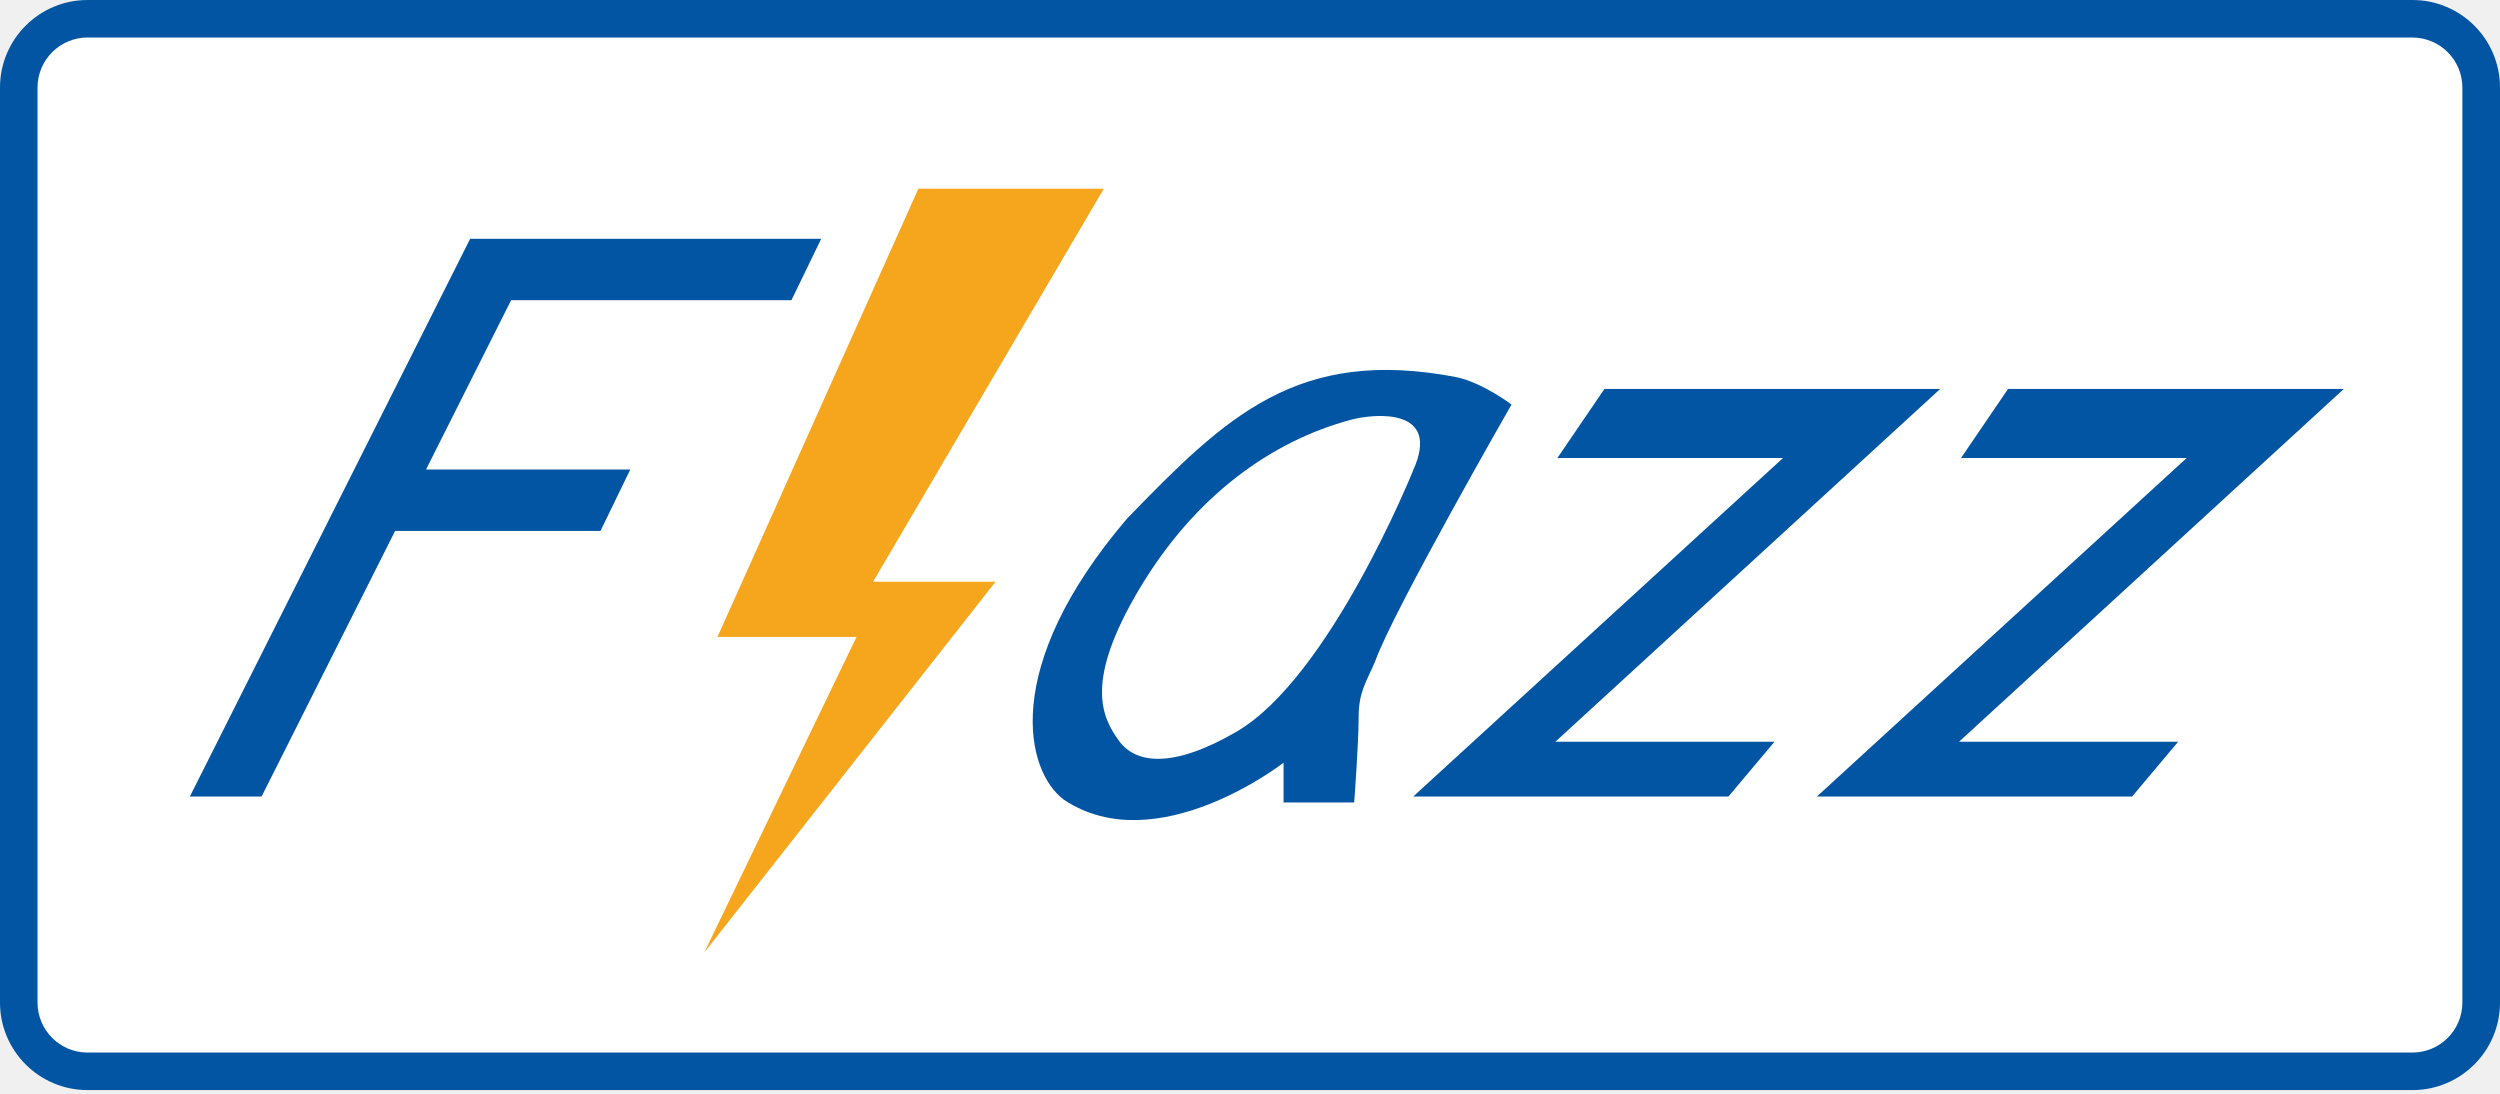
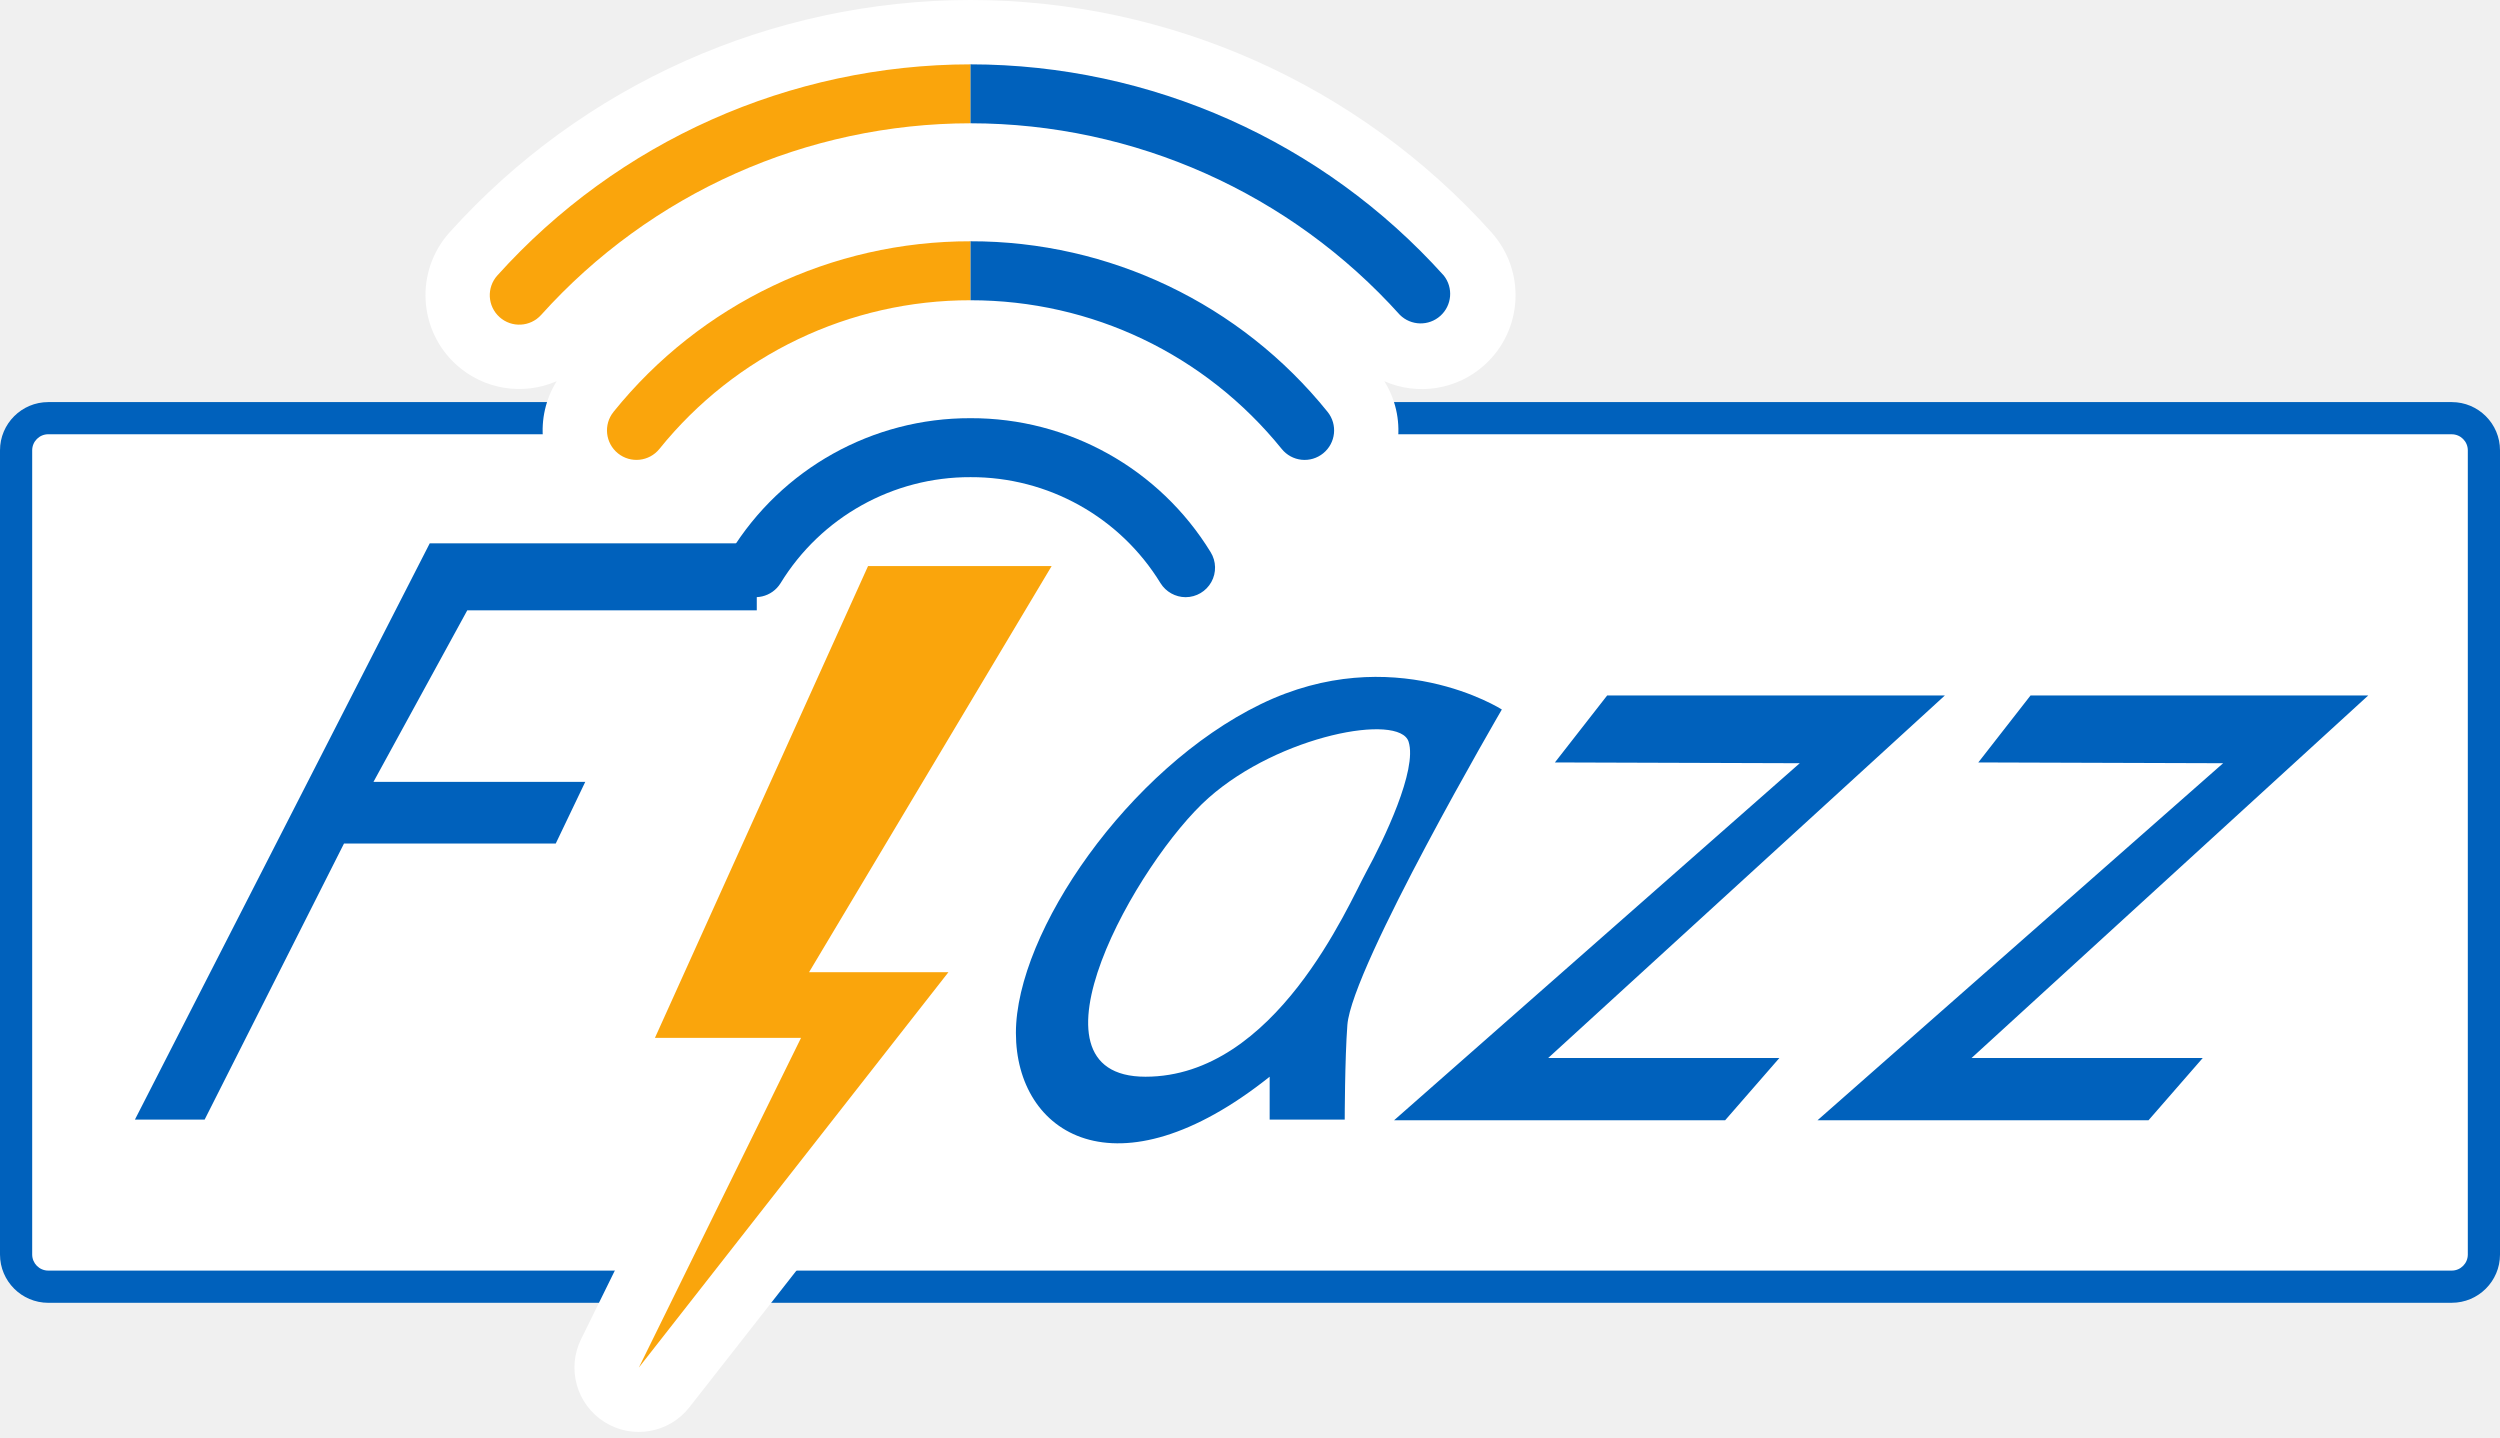
- <svg fill="none" viewBox="0 0 80 35">
-   <g clip-path="url(#clip0_3802_16714)">
-     <path fill="#0255A3" d="M77.197 0H2.803A2.803 2.803 0 0 0 0 2.803V32.08a2.803 2.803 0 0 0 2.803 2.803h74.394A2.803 2.803 0 0 0 80 32.08V2.803A2.803 2.803 0 0 0 77.197 0" />
-     <path fill="#fff" d="M77.194 1.2H2.803c-.885 0-1.602.718-1.602 1.603V32.08c0 .885.717 1.602 1.602 1.602h74.39c.886 0 1.603-.717 1.603-1.602V2.803c0-.885-.717-1.602-1.602-1.602" />
-     <path fill="#0255A3" d="m25.326 9.606.953-1.965H15.045L6.075 25.49H8.37l4.274-8.501h6.572l.953-1.965h-6.536l2.722-5.417zm36.762 2.839H51.342l-1.506 2.212h7.22L45.223 25.489H55.31l1.474-1.753h-7.012zm12.916 0H64.258l-1.506 2.212h7.221L58.14 25.489h10.087l1.474-1.753h-7.012z" />
-     <path fill="#F5A61C" d="M29.387 6.04h5.934l-7.382 12.575h3.92l-9.323 11.867 4.873-10.1h-4.45z" />
-     <path fill="#0255A3" d="M46.61 12.069c-5.093-.976-7.37 1.249-10.551 4.533-4.062 4.768-3.233 8.088-2.013 8.99 2.967 1.978 7.028-1.185 7.028-1.185v1.272h2.26s.142-1.891.142-2.72c0-.828.247-1.13.53-1.8.564-1.59 4.363-8.214 4.363-8.214s-.909-.69-1.76-.876m-1.391 2.989s-2.662 6.617-5.65 8.357c-2.027 1.179-3.227 1.037-3.767.283-.542-.755-1.108-1.885.658-4.851s4.216-4.733 6.781-5.417c.706-.19 2.906-.417 1.978 1.625z" />
+ <svg fill="none" viewBox="0 0 80 46">
+   <g clip-path="url(#clip0_3802_26466)">
+     <path fill="#fff" d="M1.544 13.382h76.912c.568 0 1.03.462 1.03 1.03v25.733a1.03 1.03 0 0 1-1.03 1.03H1.544a1.03 1.03 0 0 1-1.03-1.03V14.412c0-.568.462-1.03 1.03-1.03" />
+     <path fill="#0061BC" d="M78.456 41.69H1.544A1.546 1.546 0 0 1 0 40.144V14.411c0-.852.692-1.544 1.544-1.544h76.912c.852 0 1.544.692 1.544 1.544v25.734c0 .852-.692 1.544-1.544 1.544M1.544 13.896a.515.515 0 0 0-.514.514v25.734c0 .284.23.515.514.515h76.912a.515.515 0 0 0 .514-.515V14.411a.515.515 0 0 0-.514-.514z" />
+     <path fill="#fff" d="M47.732 7.44A22.45 22.45 0 0 0 31.057 0a22.45 22.45 0 0 0-16.674 7.44 3.006 3.006 0 0 0 .228 4.24 3 3 0 0 0 3.203.518 2.98 2.98 0 0 0-.433 1.89 3.006 3.006 0 0 0 4.328 2.368q-.045.065-.088.132a3 3 0 0 0 2.518 4.578l-5.058 11.198a2.06 2.06 0 0 0 1.876 2.906h1.368l-3.73 7.583a2.058 2.058 0 0 0 3.467 2.178l9.907-12.651a2.058 2.058 0 0 0-1.621-3.328h-.833l5.706-9.552q.084.12.162.246a2.98 2.98 0 0 0 2.554 1.424 3.005 3.005 0 0 0 2.553-4.58q-.042-.067-.087-.133c.41.206.867.319 1.343.319.686 0 1.356-.238 1.888-.668a3 3 0 0 0 1.098-2.02 2.97 2.97 0 0 0-.433-1.889 2.99 2.99 0 0 0 3.204-.518 3.005 3.005 0 0 0 .227-4.24z" />
+     <path fill="#0061BC" d="m6.548 35.828 4.46-8.835h6.776l.944-1.973h-6.777l3.002-5.49h9.264v-2.144H13.752L4.317 35.828zm33.795-13.295c-4.231 2.058-7.834 7.29-7.834 10.521 0 3.23 3.203 5.318 8.12 1.401v1.372h2.402s.003-1.947.085-3.03c.144-1.859 4.943-10.093 4.943-10.093s-3.484-2.23-7.716-.171m-3.688 11.922c-4.16 0-.258-6.905 2.016-8.92 2.273-2.016 6.113-2.72 6.404-1.801.287.9-.793 3.139-1.358 4.174-.579 1.061-2.902 6.547-7.062 6.547m13.102-10.057 1.673-2.144h10.807L49.543 33.855h7.398l-1.737 1.994H44.61l12.982-11.426zm13.549 0 1.672-2.144h10.807L63.091 33.855h7.398l-1.737 1.994H58.16l12.98-11.426z" />
+     <path fill="#FAA50C" d="M27.777 18.115h5.875L25.89 31.11h4.46l-9.907 12.652 5.19-10.55h-4.675z" />
+     <path fill="#0061BC" d="M37.94 19.11a.95.95 0 0 1-.803-.448 7.1 7.1 0 0 0-6.08-3.393 7.1 7.1 0 0 0-6.079 3.393.943.943 0 1 1-1.605-.992 8.98 8.98 0 0 1 7.684-4.288 8.98 8.98 0 0 1 7.684 4.288.944.944 0 0 1-.8 1.44" />
+     <path fill="#FAA50C" d="M15.914 8.816a.943.943 0 1 0 1.404 1.26 18.5 18.5 0 0 1 13.74-6.131V2.059a20.4 20.4 0 0 0-15.144 6.757m3.719 4.364a.943.943 0 1 0 1.468 1.186 12.76 12.76 0 0 1 9.957-4.758V7.721a14.64 14.64 0 0 0-11.425 5.458" />
+     <path fill="#0061BC" d="M44.797 10.077a.945.945 0 0 0 1.404-1.26 20.4 20.4 0 0 0-15.144-6.758v1.886a18.5 18.5 0 0 1 13.74 6.132m-3.782 4.289a.94.94 0 0 0 1.327.14.944.944 0 0 0 .14-1.327 14.64 14.64 0 0 0-11.424-5.458v1.887c3.882 0 7.51 1.734 9.957 4.758" />
  </g>
  <defs>
-     <clipPath id="clip0_3802_16714">
-       <path fill="#fff" d="M0 0h80v34.884H0z" />
+     <clipPath id="clip0_3802_26466">
+       <path fill="#fff" d="M0 0h80v45.821H0z" />
    </clipPath>
  </defs>
</svg>
